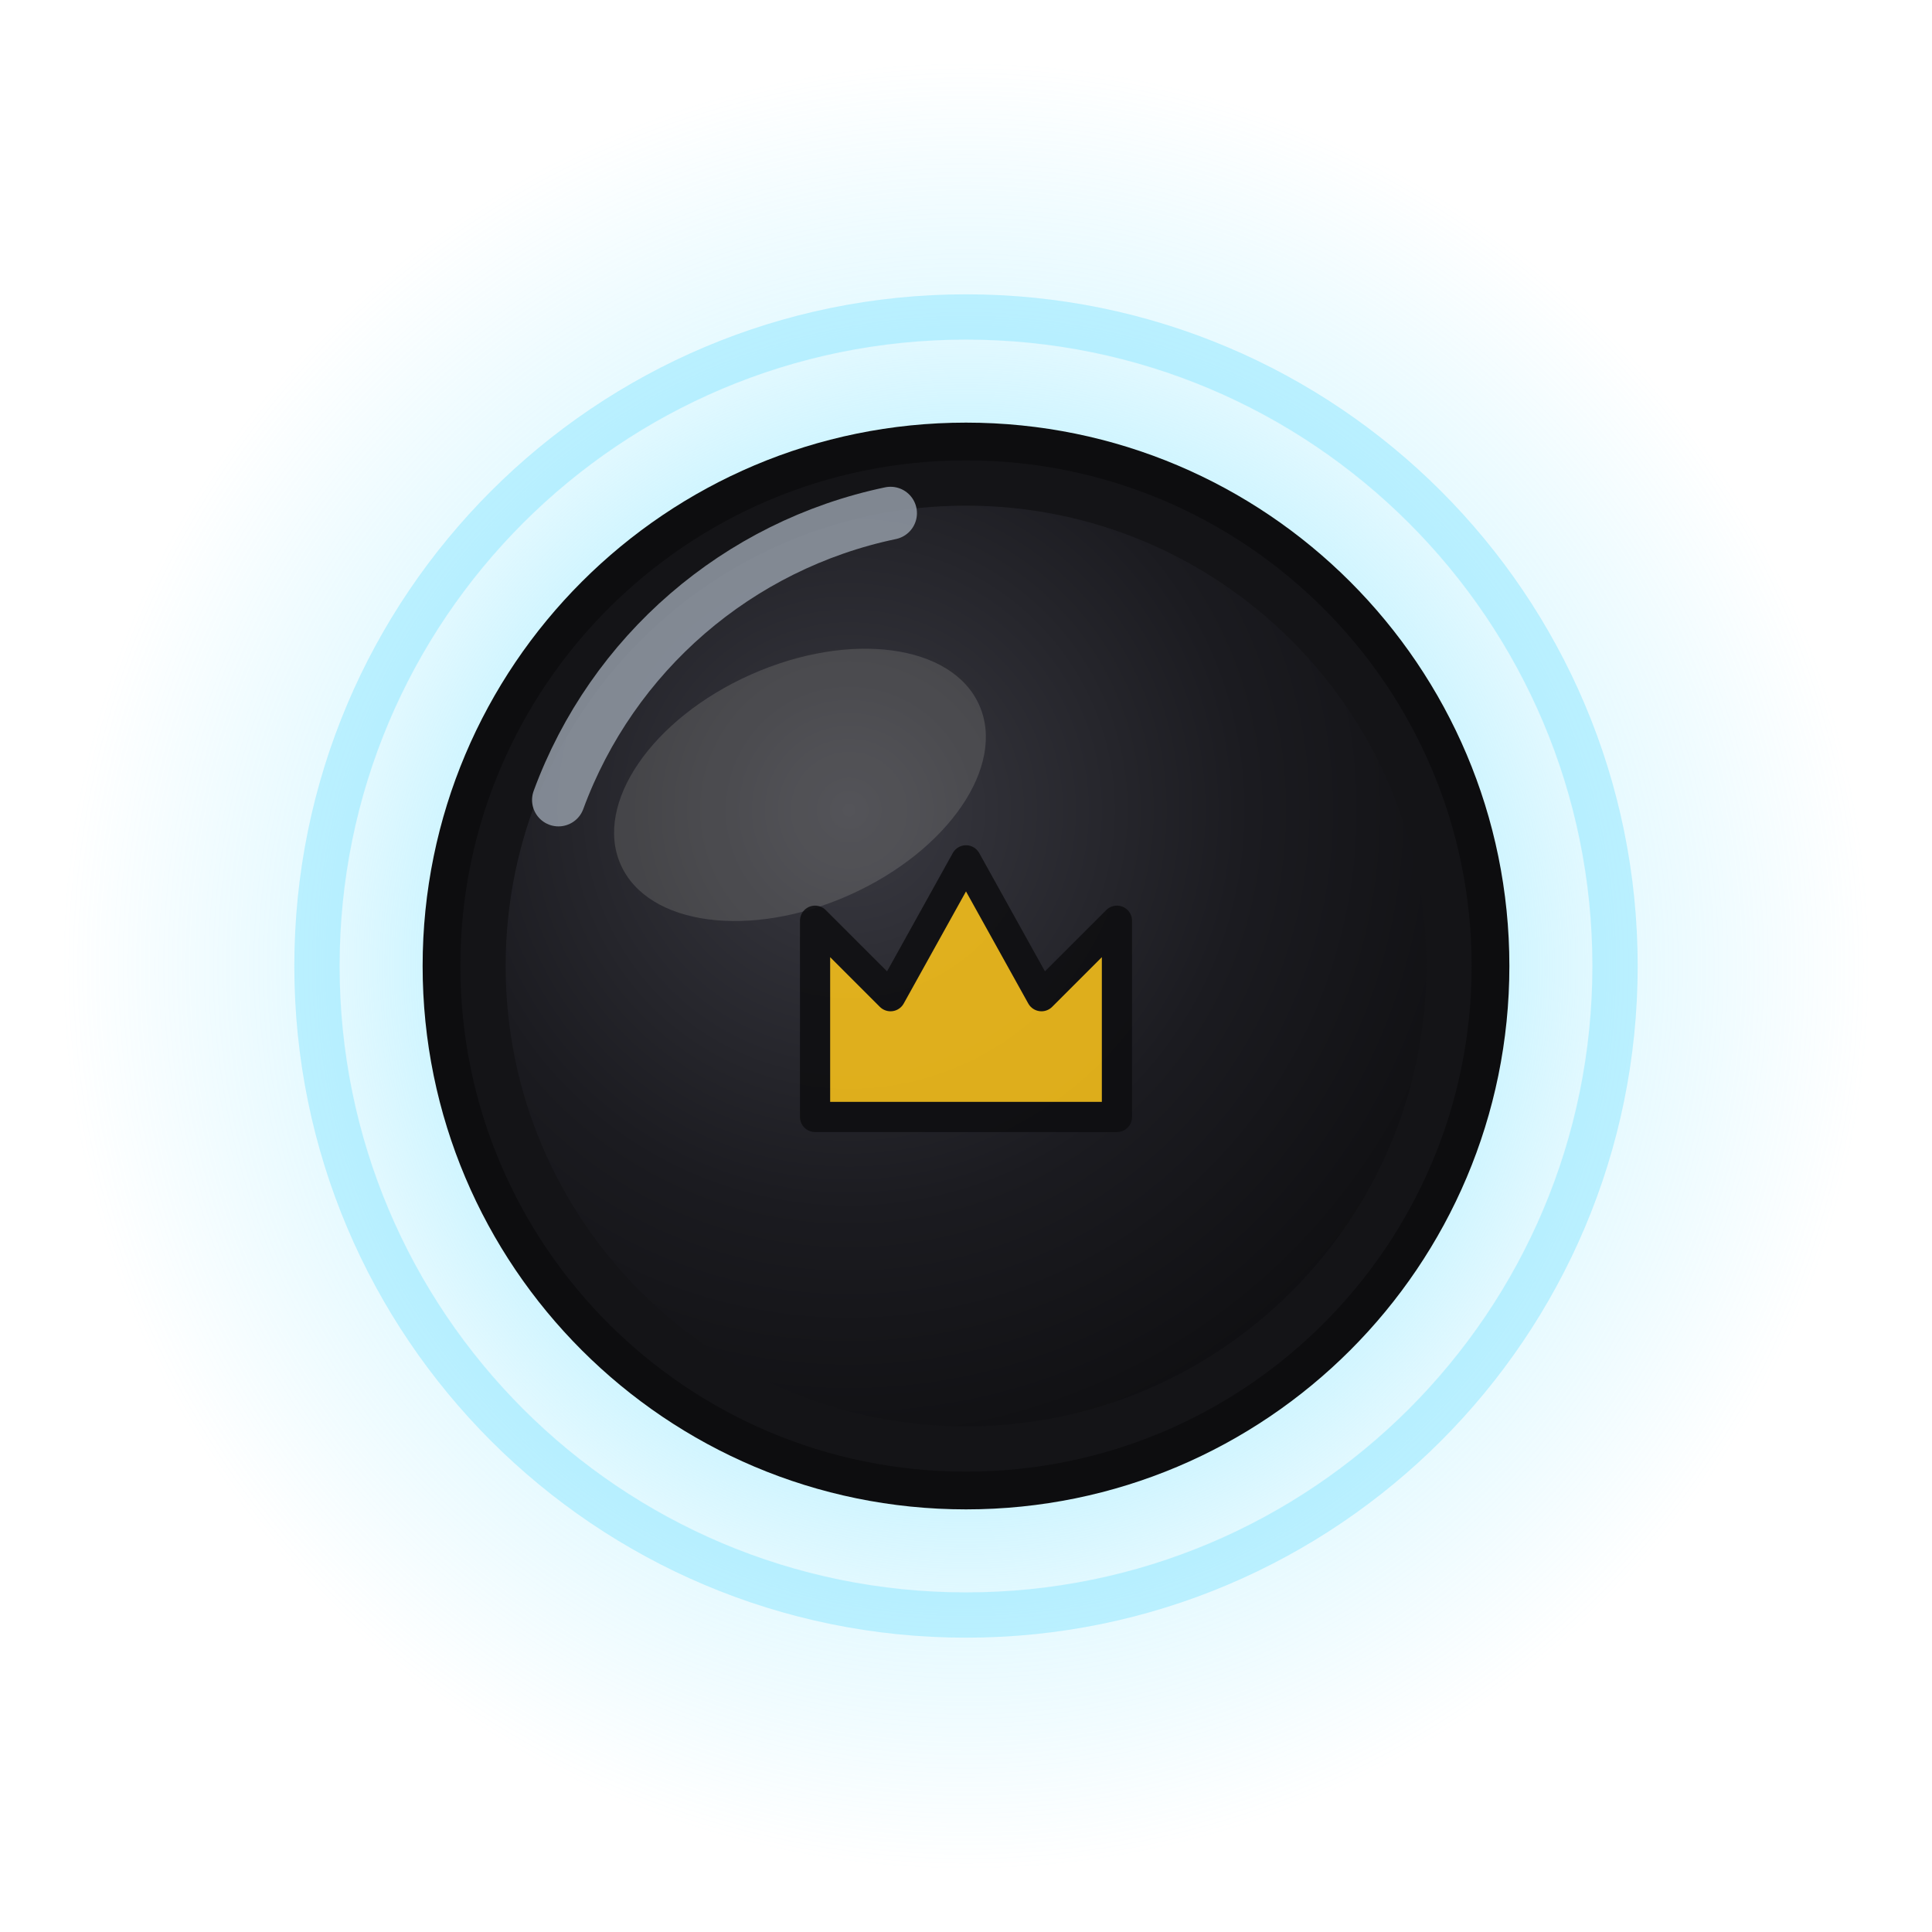
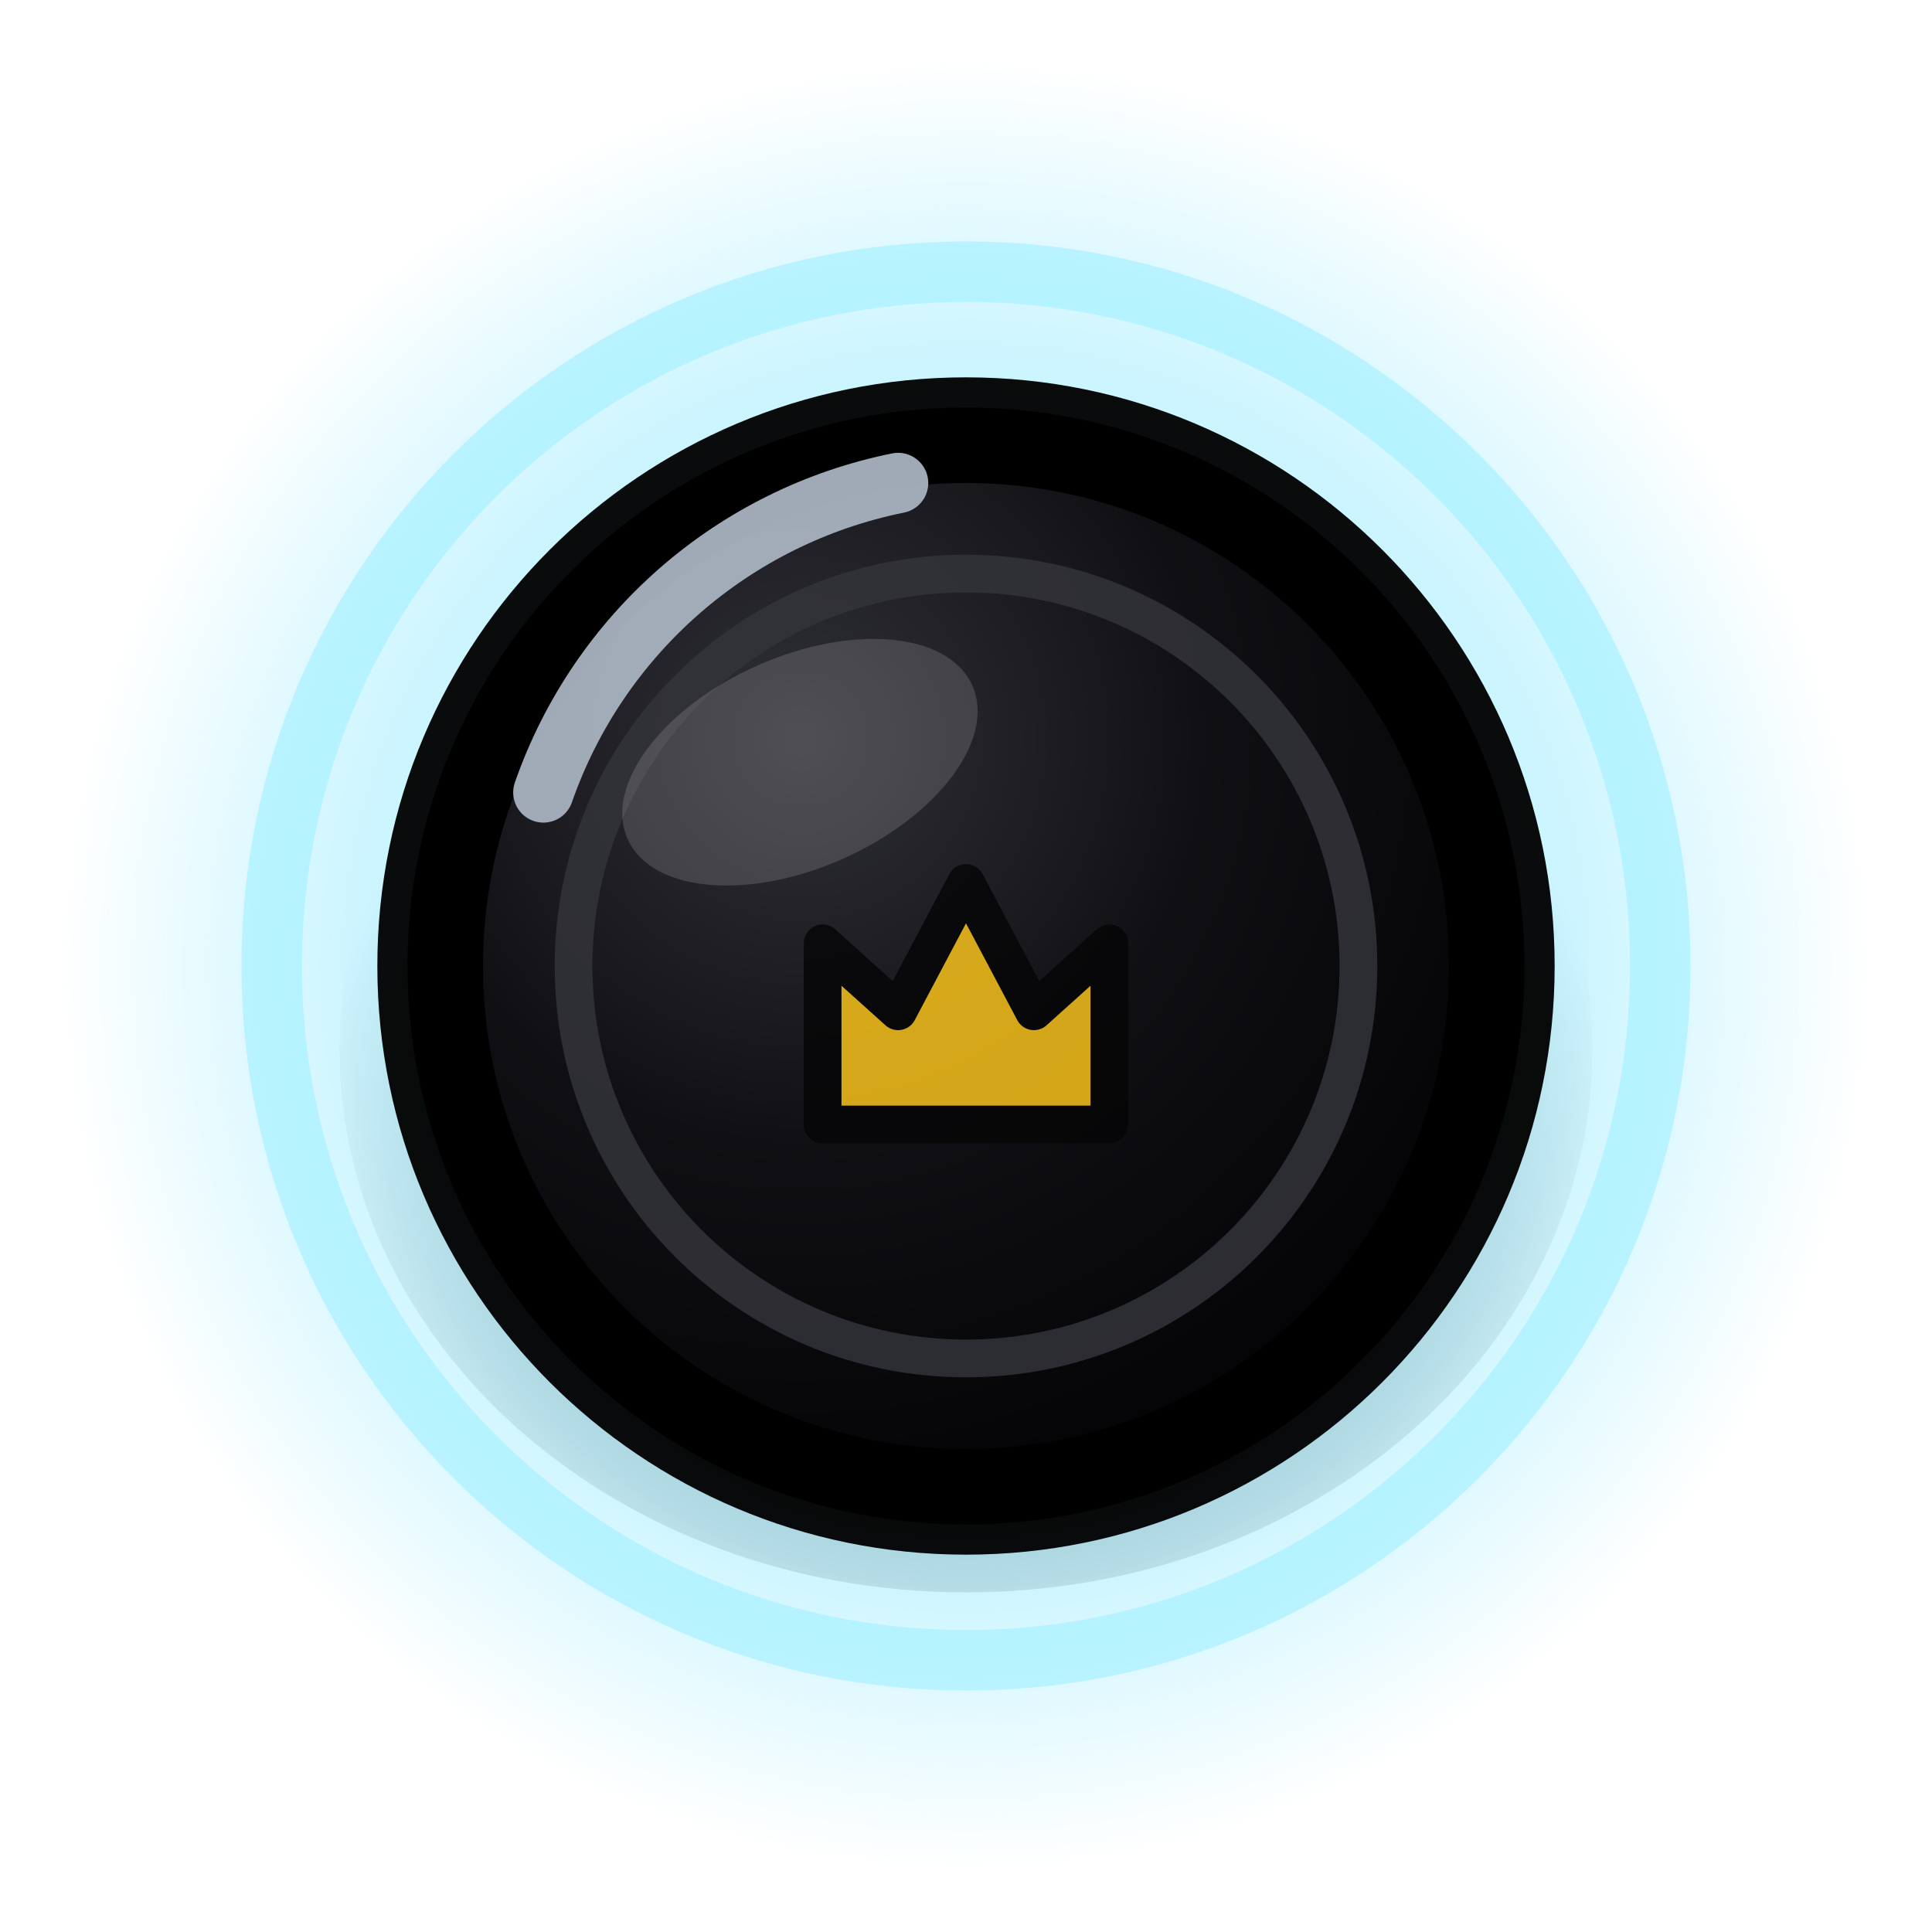
<svg xmlns="http://www.w3.org/2000/svg" viewBox="0 0 256 256">
  <defs>
    <radialGradient id="halo" cx="0.5" cy="0.5" r="0.5">
-       <stop offset="0.50" stop-color="#8CE6FF" stop-opacity="0.55" />
-       <stop offset="0.72" stop-color="#8CE6FF" stop-opacity="0.22" />
-       <stop offset="1" stop-color="#8CE6FF" stop-opacity="0" />
+       <stop offset="0.42" stop-color="#9BEFFF" stop-opacity="0.62" />
+       <stop offset="0.70" stop-color="#62DFFF" stop-opacity="0.30" />
+       <stop offset="1" stop-color="#62DFFF" stop-opacity="0" />
    </radialGradient>
-     <radialGradient id="top" cx="0.38" cy="0.34" r="0.75">
-       <stop offset="0" stop-color="#3A3A42" />
-       <stop offset="0.55" stop-color="#1B1B20" />
-       <stop offset="1" stop-color="#0D0D0F" />
+     <radialGradient id="shadow" cx="0.5" cy="0.58" r="0.52">
+       <stop offset="0.20" stop-color="#000000" stop-opacity="0.50" />
+       <stop offset="0.78" stop-color="#000000" stop-opacity="0.16" />
+       <stop offset="1" stop-color="#000000" stop-opacity="0" />
+     </radialGradient>
+     <radialGradient id="top" cx="0.34" cy="0.28" r="0.82">
+       <stop offset="0" stop-color="#303038" />
+       <stop offset="0.48" stop-color="#101014" />
+       <stop offset="1" stop-color="#020204" />
    </radialGradient>
  </defs>
+   <ellipse cx="128" cy="139" rx="83" ry="72" fill="url(#shadow)" />
  <circle cx="128" cy="128" r="122" fill="url(#halo)" />
-   <circle cx="128" cy="128" r="86" fill="none" stroke="#8CE6FF" stroke-width="6" opacity="0.5" />
-   <circle cx="128" cy="128" r="72" fill="#0D0D0F" />
-   <circle cx="128" cy="128" r="64" fill="url(#top)" stroke="#141417" stroke-width="6" />
-   <path d="M74 106 A60 60 0 0 1 118 68" fill="none" stroke="#8C949E" stroke-width="7" stroke-linecap="round" opacity="0.9" />
-   <ellipse cx="106" cy="104" rx="26" ry="16" fill="#F7F5EB" opacity="0.14" transform="rotate(-24 106 104)" />
-   <path d="M108 148 L108 122 L118 132 L128 114 L138 132 L148 122 L148 148 Z" fill="#FFC71A" opacity="0.85" stroke="#0D0D0F" stroke-width="4" stroke-linejoin="round" />
+   <circle cx="128" cy="128" r="92" fill="none" stroke="#9BEFFF" stroke-width="8" opacity="0.58" />
+   <circle cx="128" cy="128" r="78" fill="#000000" opacity="0.95" />
+   <circle cx="128" cy="128" r="69" fill="url(#top)" stroke="#000000" stroke-width="10" />
+   <circle cx="128" cy="128" r="52" fill="none" stroke="#32323A" stroke-width="5" opacity="0.85" />
+   <path d="M72 105 A63 63 0 0 1 119 64" fill="none" stroke="#A8B2BF" stroke-width="8" stroke-linecap="round" opacity="0.95" />
+   <ellipse cx="106" cy="101" rx="25" ry="14" fill="#F7F5EB" opacity="0.16" transform="rotate(-24 106 101)" />
+   <path d="M109 149 L109 125 L119 134 L128 117 L137 134 L147 125 L147 149 Z" fill="#FFC71A" opacity="0.82" stroke="#050506" stroke-width="5" stroke-linejoin="round" />
</svg>
